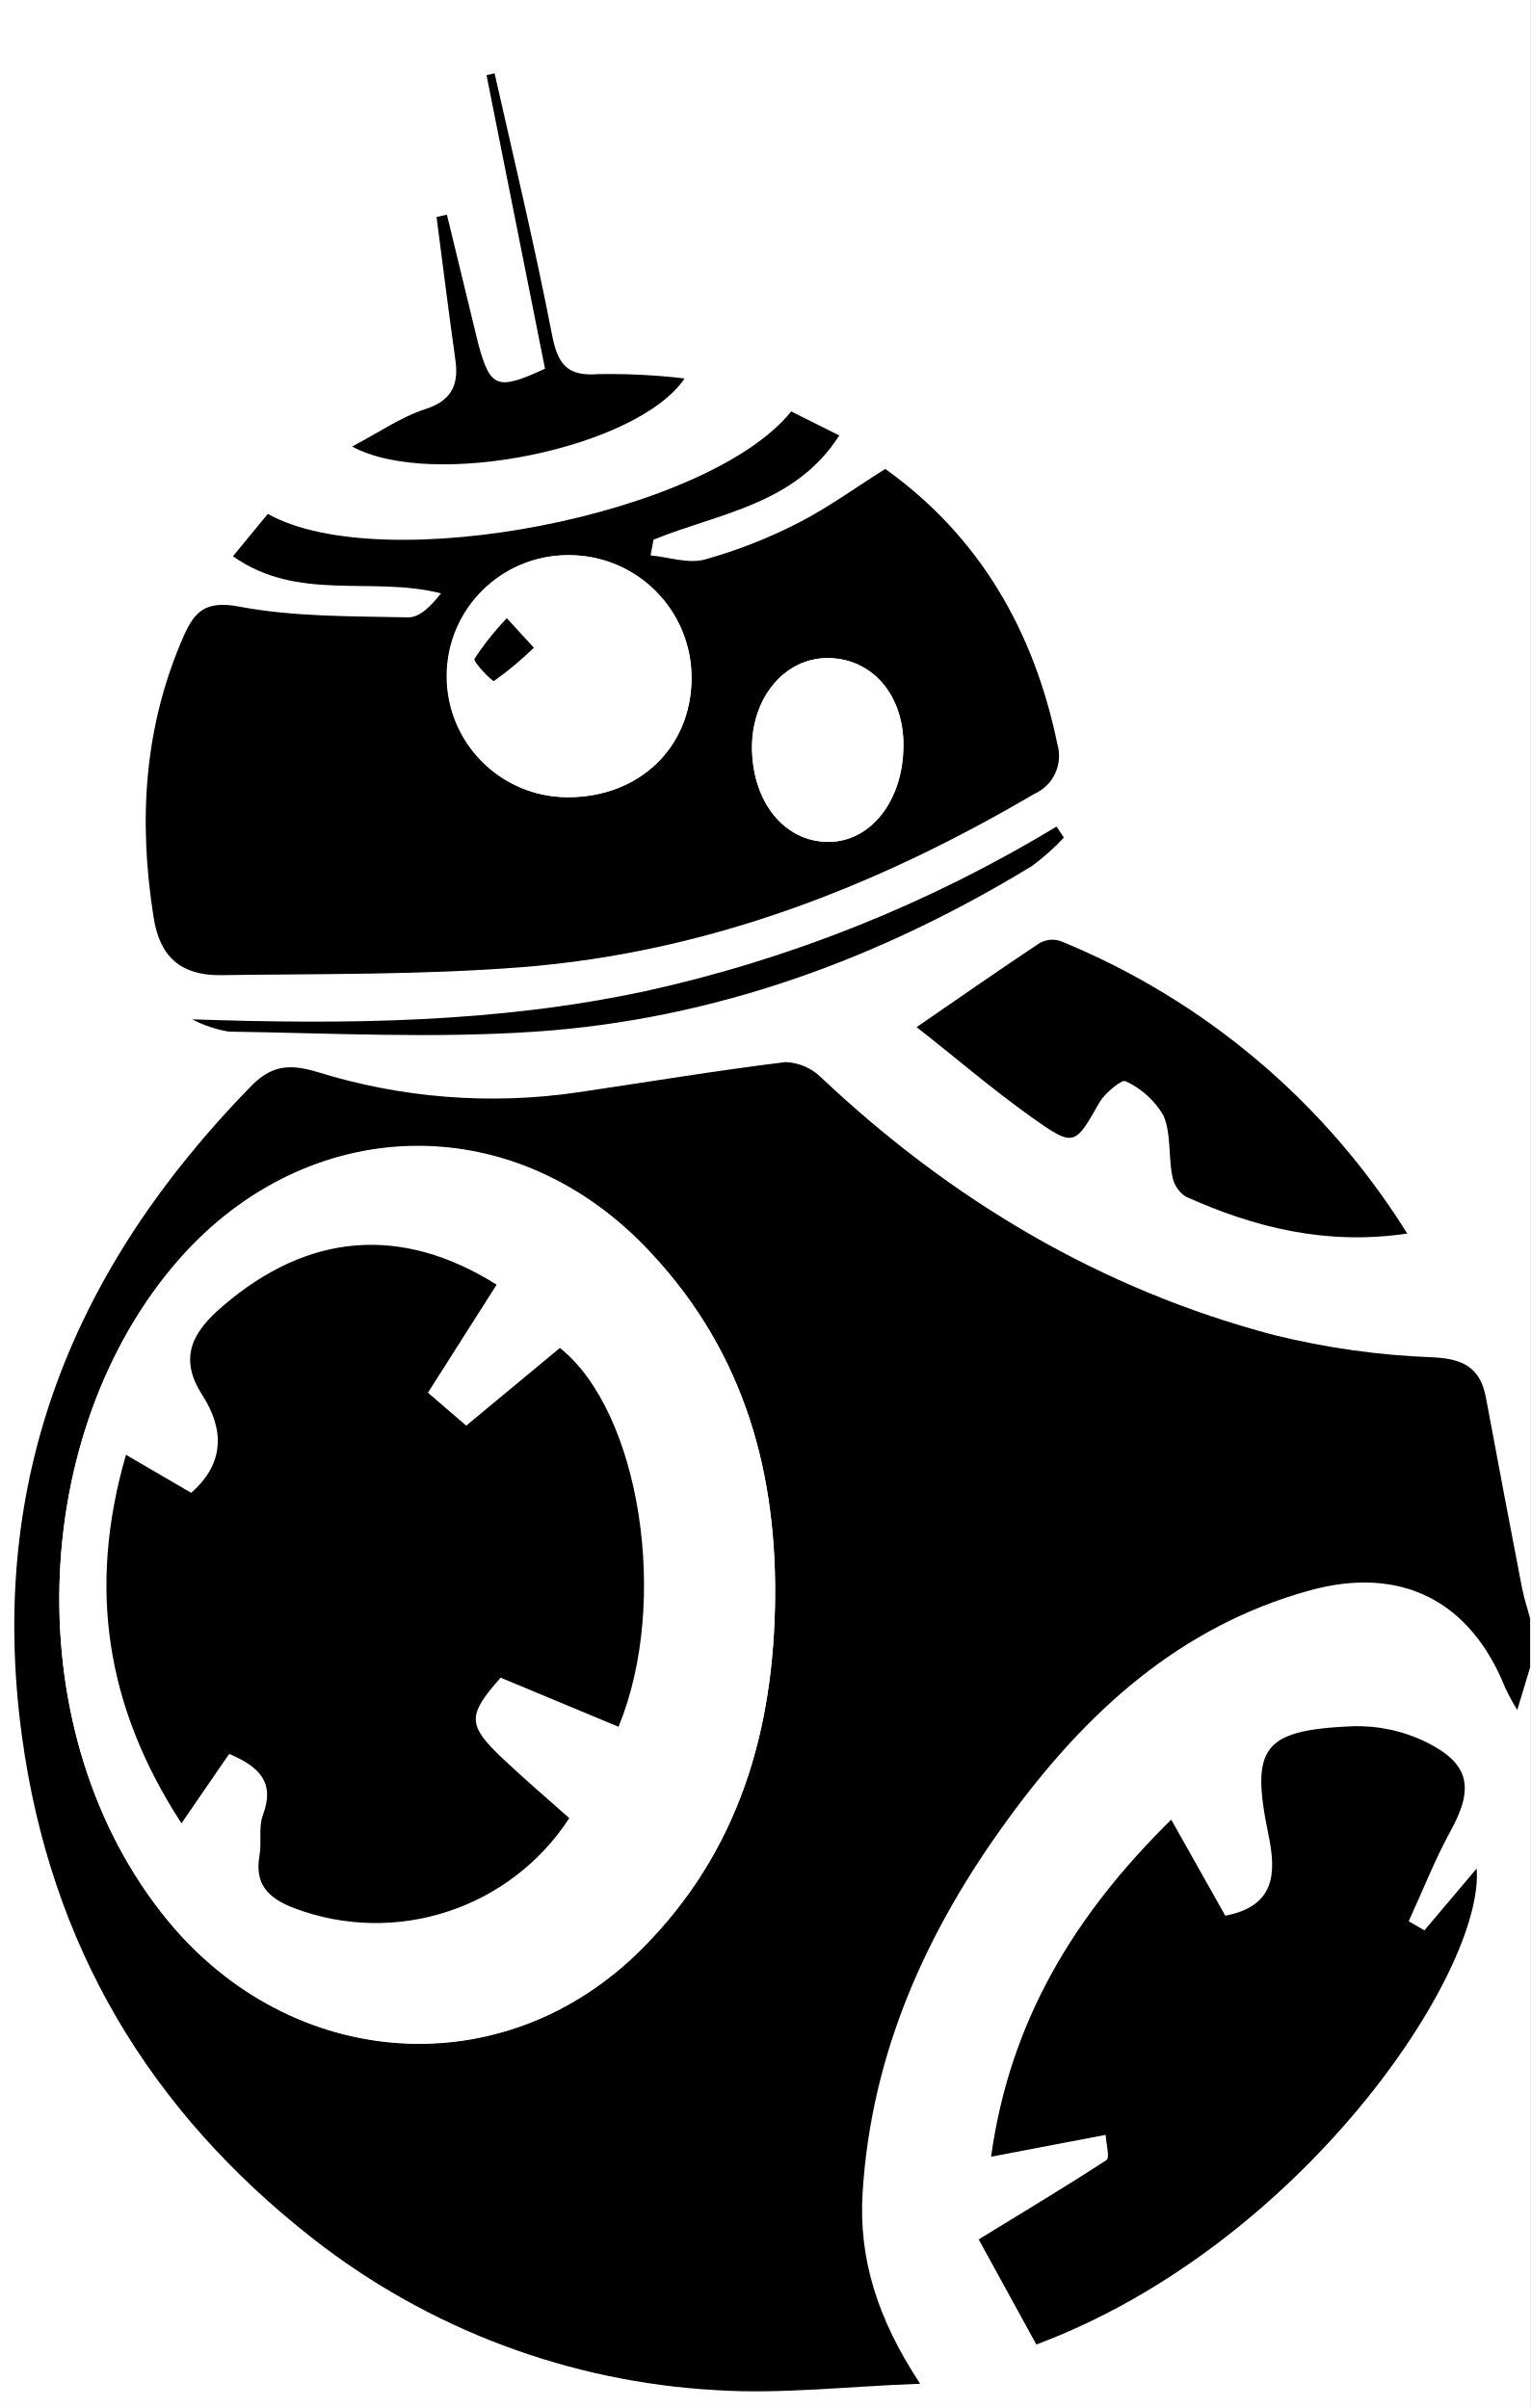
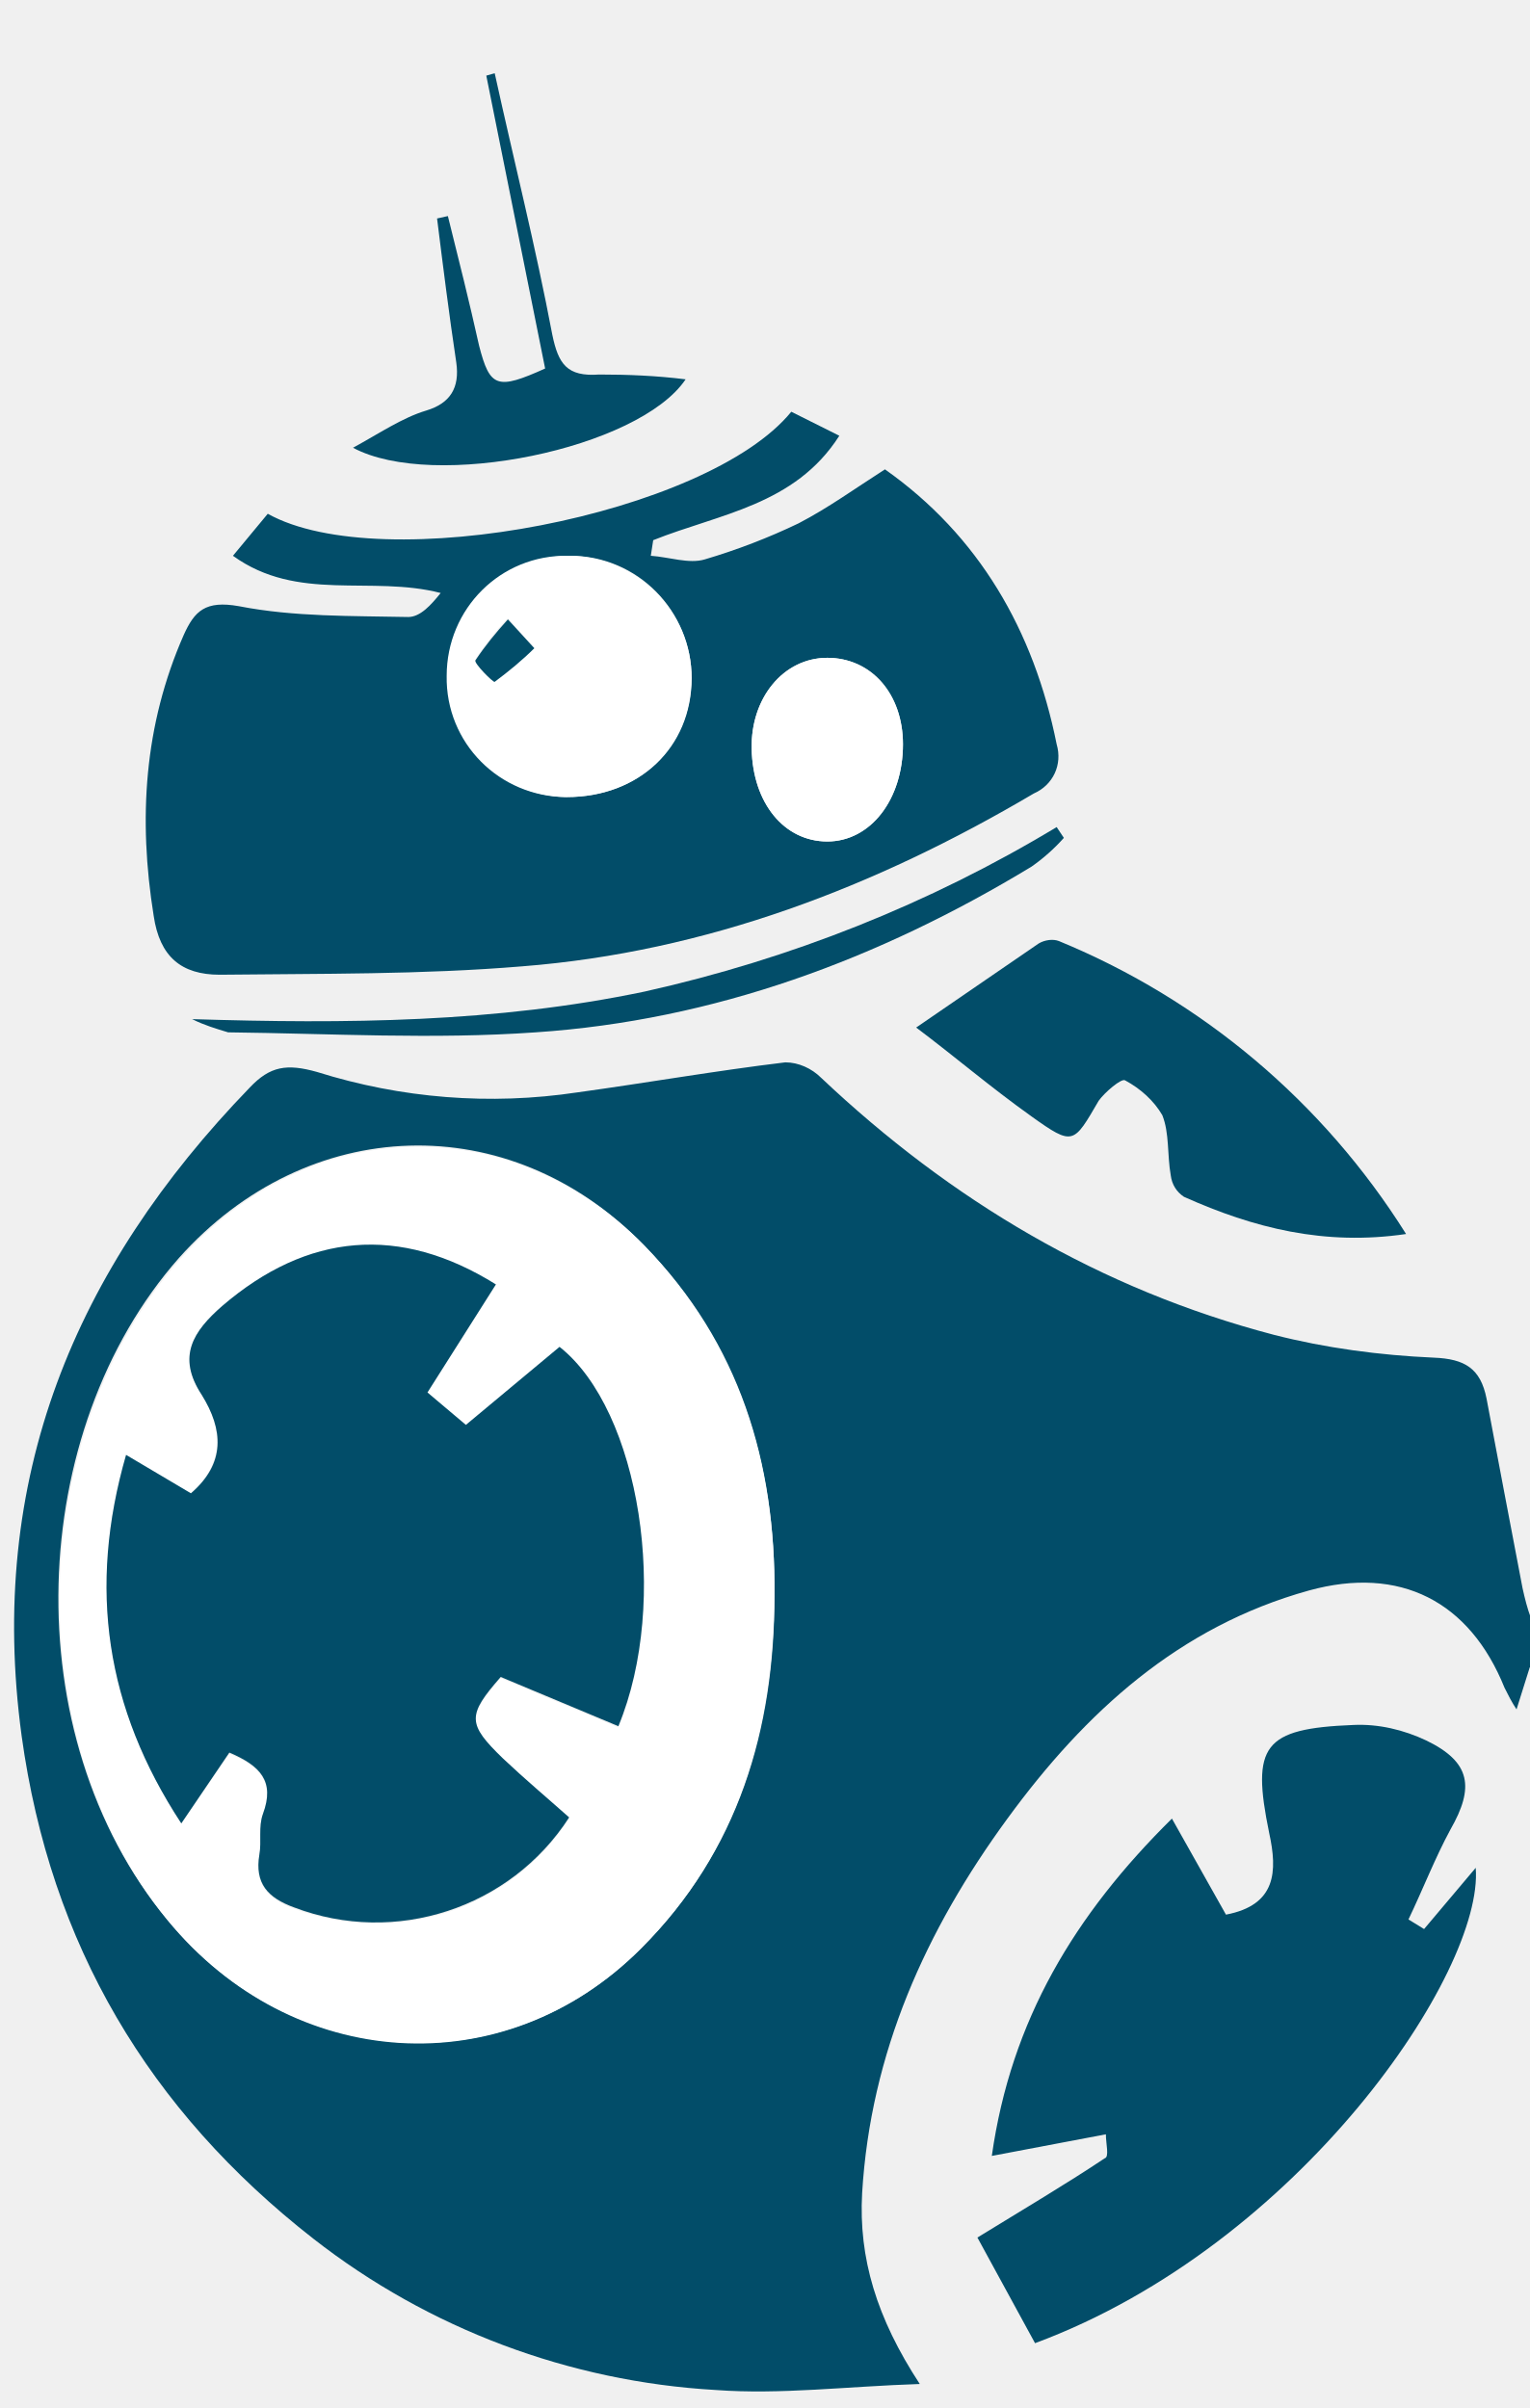
- <svg xmlns="http://www.w3.org/2000/svg" viewBox="0 0 127.41 200.56">
-   <defs>
-     <style>.cls-1{fill:#fff;}</style>
-   </defs>
-   <g id="Layer_2" data-name="Layer 2">
-     <g id="Layer_1-2" data-name="Layer 1">
-       <g id="_0ko5Tb.tif" data-name="0ko5Tb.tif">
-         <path class="cls-1" d="M127.58,139.33V201H.18V.45h127.4V135.26c-.22-.85-.5-1.68-.67-2.54q-1.5-7.92-3-15.83c-.46-2.45-1.78-3.26-4.41-3.39a65,65,0,0,1-13.26-1.86c-14.4-3.81-26.83-11.21-37.65-21.41a4.48,4.48,0,0,0-3-1.32c-5.78.71-11.53,1.67-17.29,2.52a49.06,49.06,0,0,1-21.68-1.74C24.19,88.94,22.74,89.2,21,91,6.35,106.05-.9,123.57,2,145c2.37,17.48,10.59,31.22,24.34,41.93a59.8,59.8,0,0,0,33.52,12.59c5.38.35,10.81-.31,17-.53-3.61-5.48-5.12-10.49-4.79-15.9.7-11.69,5.34-21.9,12.15-31.22,6.45-8.81,14.24-16,25.07-19,7.63-2.11,13.41.87,16.3,8.11a19.37,19.37,0,0,0,1,1.84ZM54.35,46.71l.2-1.27C60,43.21,66.32,42.54,70,36.76l-4-2c-7,8.64-34.07,13.88-43.58,8.53l-2.9,3.53C25,50.63,31.12,48.41,36.9,49.88c-.79.95-1.76,2-2.72,2-4.72-.1-9.51,0-14.11-.9-2.75-.52-3.67.36-4.57,2.4C12.17,60.9,11.69,68.69,13,76.77c.54,3.41,2.33,4.92,5.5,4.88,8.41-.12,16.86,0,25.23-.67,15.36-1.2,29.39-6.64,42.61-14.41a3.46,3.46,0,0,0,1.92-4.13C86.28,53,81.72,45.1,73.89,39.49c-2.5,1.57-4.77,3.23-7.24,4.49a41.27,41.27,0,0,1-7.78,3.07C57.5,47.43,55.87,46.85,54.35,46.71ZM92.24,178.26c.05.83.36,1.88.1,2.06-3.31,2.16-6.7,4.19-10.64,6.61l4.8,8.75c22.08-8.26,37.33-31,36.66-39.64l-4.35,5.15-1.31-.76c1.14-2.5,2.15-5.06,3.46-7.47,2-3.6,1.64-5.64-2-7.45a13.06,13.06,0,0,0-6.14-1.32c-7.5.35-8.52,1.77-7,9,.67,3.22.59,6-3.59,6.78l-4.5-8c-8.06,7.93-13.43,16.76-15,28.07ZM76.5,86c3.2,2.54,6.32,5.23,9.66,7.61s3.52,2.3,5.58-1.32c.44-.79,1.84-1.92,2.16-1.74a7.09,7.09,0,0,1,3.15,2.83c.65,1.48.41,3.33.73,5a2.61,2.61,0,0,0,1.1,1.75c5.75,2.59,11.7,4.07,18.47,3.09A61.33,61.33,0,0,0,88.48,78.79a2.16,2.16,0,0,0-1.74.17C83.48,81.11,80.27,83.35,76.5,86ZM45.56,31.16C41.58,33,41,32.78,40,29.08S38.27,22,37.39,18.4l-.86.19c.52,4,1,8,1.58,12,.29,2.07-.32,3.26-2.5,4s-3.86,1.94-6.11,3.12c6.71,3.63,23.75.15,27.68-5.67A53.63,53.63,0,0,0,50,31.61c-2.63.21-3.39-.86-3.86-3.29C44.72,21,43,13.81,41.36,6.56l-.67.15ZM16.18,85.35a10.28,10.28,0,0,0,3.05,1.06c8.53.09,17.08.54,25.57,0,14.88-1,28.59-6.05,41.3-13.79a19.12,19.12,0,0,0,2.66-2.37l-.61-.92A112.81,112.81,0,0,1,53.88,83C41.5,85.66,29,85.79,16.18,85.35Z" transform="translate(-0.18 -0.45)" />
-         <path d="M127.58,139.33l-1.07,3.54a19.37,19.37,0,0,1-1-1.84c-2.89-7.24-8.67-10.22-16.3-8.11-10.83,3-18.62,10.14-25.07,19C77.36,161.19,72.72,171.4,72,183.09c-.33,5.41,1.18,10.42,4.79,15.9-6.14.22-11.57.88-17,.53a59.8,59.8,0,0,1-33.52-12.59C12.59,176.22,4.37,162.48,2,145c-2.9-21.43,4.35-38.95,19-54,1.7-1.76,3.15-2,5.58-1.27A49.06,49.06,0,0,0,48.3,91.43c5.76-.85,11.51-1.81,17.29-2.52a4.48,4.48,0,0,1,3,1.32c10.82,10.2,23.25,17.6,37.65,21.41a65,65,0,0,0,13.26,1.86c2.63.13,3.95.94,4.41,3.39q1.47,7.92,3,15.83c.17.86.45,1.69.67,2.54Zm-62.86-6c.07-11.11-3-21-10.92-29.15-11.25-11.52-28-10.94-38.65,1.08-12.7,14.41-13.68,39.7-1,55.12,10.35,12.59,28,13.86,39.45,2.38C61.71,154.68,64.64,144.55,64.72,133.37Z" transform="translate(-0.18 -0.45)" />
-         <path d="M54.35,46.71c1.52.14,3.15.72,4.52.34A41.27,41.27,0,0,0,66.65,44c2.47-1.26,4.74-2.92,7.24-4.49C81.72,45.1,86.28,53,88.22,62.44a3.46,3.46,0,0,1-1.92,4.13C73.08,74.34,59.05,79.78,43.69,81c-8.37.66-16.82.55-25.23.67-3.17,0-5-1.47-5.5-4.88-1.27-8.08-.79-15.87,2.54-23.42.9-2,1.82-2.92,4.57-2.4,4.6.87,9.39.8,14.11.9,1,0,1.93-1,2.72-2-5.78-1.47-11.89.75-17.32-3.09l2.9-3.53c9.51,5.35,36.62.11,43.58-8.53l4,2c-3.7,5.78-10,6.45-15.47,8.68ZM47.41,66.85c6,0,10.33-4.13,10.35-9.92a10.18,10.18,0,0,0-20.35-.51A10.09,10.09,0,0,0,47.41,66.85Zm28-4.35c0-4.22-2.61-7.21-6.28-7.24s-6.41,3.36-6.33,7.62c.09,4.45,2.73,7.66,6.32,7.69S75.43,67.08,75.4,62.5Z" transform="translate(-0.18 -0.45)" />
-         <path d="M92.24,178.26l-9.54,1.82c1.57-11.31,6.94-20.14,15-28.07l4.5,8c4.18-.8,4.26-3.56,3.59-6.78-1.5-7.26-.48-8.68,7-9a13.06,13.06,0,0,1,6.14,1.32c3.65,1.81,4,3.85,2,7.45-1.31,2.41-2.32,5-3.46,7.47l1.31.76,4.35-5.15c.67,8.62-14.58,31.38-36.66,39.64l-4.8-8.75c3.94-2.42,7.33-4.45,10.64-6.61C92.6,180.14,92.29,179.09,92.24,178.26Z" transform="translate(-0.18 -0.45)" />
-         <path d="M76.5,86c3.77-2.6,7-4.84,10.24-7a2.16,2.16,0,0,1,1.74-.17,61.33,61.33,0,0,1,28.87,24.36c-6.77,1-12.72-.5-18.47-3.09a2.61,2.61,0,0,1-1.1-1.75c-.32-1.65-.08-3.5-.73-5A7.09,7.09,0,0,0,93.9,90.5c-.32-.18-1.72,1-2.16,1.74-2.06,3.62-2.1,3.79-5.58,1.32S79.7,88.49,76.5,86Z" transform="translate(-0.18 -0.45)" />
-         <path d="M45.56,31.16,40.69,6.71l.67-.15C43,13.81,44.72,21,46.14,28.32c.47,2.43,1.23,3.5,3.86,3.29a53.63,53.63,0,0,1,7.18.36c-3.93,5.82-21,9.3-27.68,5.67,2.25-1.18,4.08-2.47,6.11-3.12s2.79-1.89,2.5-4c-.56-4-1.06-8-1.58-12l.86-.19Q38.71,23.74,40,29.08C41,32.78,41.58,33,45.56,31.16Z" transform="translate(-0.18 -0.45)" />
-         <path d="M16.18,85.35c12.78.44,25.32.31,37.7-2.34A112.81,112.81,0,0,0,88.15,69.29l.61.92a19.12,19.12,0,0,1-2.66,2.37C73.39,80.32,59.68,85.35,44.8,86.37c-8.49.58-17,.13-25.57,0A10.28,10.28,0,0,1,16.18,85.35Z" transform="translate(-0.18 -0.45)" />
-         <path class="cls-1" d="M64.72,133.37c-.08,11.18-3,21.31-11.12,29.43C42.13,174.28,24.5,173,14.15,160.42c-12.68-15.42-11.7-40.71,1-55.12,10.6-12,27.4-12.6,38.65-1.08C61.76,112.36,64.79,122.26,64.72,133.37ZM15.29,152.31l4-5.78c2.6,1.06,3.81,2.43,2.81,5.1-.38,1-.09,2.25-.28,3.35-.43,2.43.7,3.56,2.89,4.4a19.23,19.23,0,0,0,22.9-7.5c-1.82-1.62-3.7-3.22-5.49-4.91-3-2.85-3-3.62-.23-6.79l9.82,4.09c4.28-10.39,1.8-26.22-4.88-31.55L39,119.19l-3.21-2.79,5.72-9c-8-5-15.69-4.31-22.77,1.76-2.44,2.08-3.8,4.23-1.74,7.42,1.8,2.82,1.93,5.65-.92,8.16l-5.43-3.17C7.45,132.75,9,142.66,15.29,152.31Z" transform="translate(-0.18 -0.45)" />
-         <path class="cls-1" d="M47.41,66.85a10.08,10.08,0,0,1,.07-20.16A10.27,10.27,0,0,1,57.76,56.93C57.74,62.72,53.39,66.89,47.41,66.85ZM44.63,54.4l-2.25-2.46a23.33,23.33,0,0,0-2.69,3.38c-.14.25,1.49,1.92,1.62,1.85A28.54,28.54,0,0,0,44.63,54.4Z" transform="translate(-0.18 -0.45)" />
-         <path class="cls-1" d="M75.4,62.5c0,4.58-2.71,8.09-6.29,8.07s-6.23-3.24-6.32-7.69c-.08-4.26,2.73-7.64,6.33-7.62S75.38,58.28,75.4,62.5Z" transform="translate(-0.18 -0.45)" />
-         <path d="M15.29,152.31c-6.27-9.65-7.84-19.56-4.62-30.69l5.43,3.17c2.85-2.51,2.72-5.34.92-8.16-2.06-3.19-.7-5.34,1.74-7.42,7.08-6.07,14.82-6.75,22.77-1.76l-5.72,9L39,119.19l7.8-6.47c6.68,5.33,9.16,21.16,4.88,31.55l-9.82-4.09c-2.79,3.17-2.79,3.94.23,6.79,1.79,1.69,3.67,3.29,5.49,4.91a19.23,19.23,0,0,1-22.9,7.5c-2.19-.84-3.32-2-2.89-4.4.19-1.1-.1-2.34.28-3.35,1-2.67-.21-4-2.81-5.1Z" transform="translate(-0.18 -0.45)" />
-         <path d="M44.63,54.4a28.54,28.54,0,0,1-3.32,2.77c-.13.07-1.76-1.6-1.62-1.85a23.33,23.33,0,0,1,2.69-3.38Z" transform="translate(-0.18 -0.45)" />
-       </g>
-     </g>
-   </g>
+ <svg xmlns="http://www.w3.org/2000/svg" version="1.1" id="BB8" x="0px" y="0px" viewBox="0 0 127.4 200.6" style="enable-background:new 0 0 127.4 200.6;" xml:space="preserve">
+   <style type="text/css">
+ 	.st0{fill:#024D69;}
+ 	.st1{fill:#FFFFFF;}
+ </style>
+   <path class="st0" d="M127.4,138.9l-1.1,3.5c-0.4-0.6-0.7-1.2-1-1.8c-2.9-7.2-8.7-10.2-16.3-8.1c-10.8,3-18.6,10.1-25.1,19  c-6.8,9.3-11.4,19.5-12.1,31.2c-0.3,5.4,1.2,10.4,4.8,15.9c-6.1,0.2-11.6,0.9-17,0.5c-12.2-0.7-23.9-5.1-33.5-12.6  C12.4,175.8,4.2,162,1.8,144.6c-2.9-21.4,4.4-38.9,19-54c1.7-1.8,3.1-2,5.6-1.3c7,2.2,14.4,2.8,21.7,1.7c5.8-0.8,11.5-1.8,17.3-2.5  c1.1,0,2.2,0.5,3,1.3c10.8,10.2,23.2,17.6,37.7,21.4c4.3,1.1,8.8,1.7,13.3,1.9c2.6,0.1,3.9,0.9,4.4,3.4c1,5.3,2,10.6,3,15.8  c0.2,0.9,0.4,1.7,0.7,2.5V138.9z M64.5,132.9c0.1-11.1-3-21-10.9-29.2c-11.2-11.5-28-10.9-38.7,1.1c-12.7,14.4-13.7,39.7-1,55.1  c10.4,12.6,28,13.9,39.5,2.4C61.5,154.2,64.5,144.1,64.5,132.9L64.5,132.9z" />
+   <path class="st0" d="M54.2,46.3c1.5,0.1,3.2,0.7,4.5,0.3c2.7-0.8,5.3-1.8,7.8-3c2.5-1.3,4.7-2.9,7.2-4.5C81.5,44.6,86.1,52.5,88,62  c0.5,1.7-0.3,3.4-1.9,4.1c-13.2,7.8-27.3,13.2-42.6,14.4c-8.4,0.7-16.8,0.6-25.2,0.7c-3.2,0-5-1.5-5.5-4.9  c-1.3-8.1-0.8-15.9,2.5-23.4c0.9-2,1.8-2.9,4.6-2.4c4.6,0.9,9.4,0.8,14.1,0.9c1,0,1.9-1,2.7-2c-5.8-1.5-11.9,0.8-17.3-3.1l2.9-3.5  c9.5,5.3,36.6,0.1,43.6-8.5l4,2c-3.7,5.8-10,6.5-15.5,8.7L54.2,46.3z M47.2,66.4c6,0,10.3-4.1,10.4-9.9c0-5.6-4.5-10.2-10.1-10.2  c-5.5,0-10,4.3-10.2,9.7C37,61.5,41.4,66.2,47,66.4C47.1,66.4,47.1,66.4,47.2,66.4z M75.2,62c0-4.2-2.6-7.2-6.3-7.2  s-6.4,3.4-6.3,7.6c0.1,4.5,2.7,7.7,6.3,7.7S75.2,66.6,75.2,62L75.2,62z" />
+   <path class="st0" d="M92.1,177.8l-9.5,1.8c1.6-11.3,6.9-20.1,15-28.1l4.5,8c4.2-0.8,4.3-3.6,3.6-6.8c-1.5-7.3-0.5-8.7,7-9  c2.1-0.1,4.2,0.4,6.1,1.3c3.7,1.8,4,3.9,2,7.4c-1.3,2.4-2.3,5-3.5,7.5l1.3,0.8l4.3-5.1c0.7,8.6-14.6,31.4-36.7,39.6l-4.8-8.8  c3.9-2.4,7.3-4.4,10.6-6.6C92.4,179.7,92.1,178.6,92.1,177.8z" />
+   <path class="st0" d="M76.3,85.6c3.8-2.6,7-4.8,10.2-7c0.5-0.3,1.2-0.4,1.7-0.2c11.9,4.9,22,13.4,28.9,24.4c-6.8,1-12.7-0.5-18.5-3.1  c-0.6-0.4-1-1-1.1-1.8c-0.3-1.7-0.1-3.5-0.7-5c-0.7-1.2-1.8-2.2-3.1-2.9c-0.3-0.2-1.7,1-2.2,1.7c-2.1,3.6-2.1,3.8-5.6,1.3  S79.5,88,76.3,85.6z" />
+   <path class="st0" d="M45.4,30.7L40.5,6.3l0.7-0.2c1.6,7.3,3.4,14.4,4.8,21.8c0.5,2.4,1.2,3.5,3.9,3.3c2.4,0,4.8,0.1,7.2,0.4  c-3.9,5.8-21,9.3-27.7,5.7c2.2-1.2,4.1-2.5,6.1-3.1s2.8-1.9,2.5-4c-0.6-4-1.1-8-1.6-12l0.9-0.2c0.9,3.6,1.8,7.2,2.6,10.8  C40.8,32.3,41.4,32.5,45.4,30.7z" />
+   <path class="st0" d="M16,84.9c12.8,0.4,25.3,0.3,37.7-2.3c12.1-2.7,23.7-7.3,34.3-13.7l0.6,0.9c-0.8,0.9-1.7,1.7-2.7,2.4  c-12.7,7.7-26.4,12.8-41.3,13.8c-8.5,0.6-17,0.1-25.6,0C18,85.7,17,85.4,16,84.9z" />
+   <path class="st1" d="M64.5,132.9c-0.1,11.2-3,21.3-11.1,29.4C42,173.8,24.3,172.6,14,160c-12.7-15.4-11.7-40.7,1-55.1  c10.6-12,27.4-12.6,38.7-1.1C61.6,111.9,64.6,121.8,64.5,132.9z M15.1,151.9l4-5.8c2.6,1.1,3.8,2.4,2.8,5.1c-0.4,1-0.1,2.2-0.3,3.4  c-0.4,2.4,0.7,3.6,2.9,4.4c8.4,3.2,18,0.1,22.9-7.5c-1.8-1.6-3.7-3.2-5.5-4.9c-3-2.9-3-3.6-0.2-6.8l9.8,4.1  c4.3-10.4,1.8-26.2-4.9-31.6l-7.8,6.5l-3.2-2.8l5.7-9c-8-5-15.7-4.3-22.8,1.8c-2.4,2.1-3.8,4.2-1.7,7.4c1.8,2.8,1.9,5.7-0.9,8.2  l-5.4-3.2C7.3,132.3,8.8,142.2,15.1,151.9z" />
+   <path class="st1" d="M47.2,66.4c-5.6,0-10.1-4.5-10-10.1c0-5.6,4.5-10.1,10.1-10c5.7,0,10.3,4.6,10.3,10.2  C57.6,62.3,53.2,66.4,47.2,66.4z M44.5,54l-2.2-2.5c-1,1-1.9,2.2-2.7,3.4c-0.1,0.2,1.5,1.9,1.6,1.8C42.3,55.9,43.4,55,44.5,54z" />
+   <path class="st1" d="M75.2,62c0,4.6-2.7,8.1-6.3,8.1s-6.2-3.2-6.3-7.7c-0.1-4.3,2.7-7.6,6.3-7.6S75.2,57.8,75.2,62z" />
+   <path class="st0" d="M15.1,151.9c-6.3-9.6-7.8-19.6-4.6-30.7l5.4,3.2c2.9-2.5,2.7-5.3,0.9-8.2c-2.1-3.2-0.7-5.3,1.7-7.4  c7.1-6.1,14.8-6.8,22.8-1.8l-5.7,9l3.2,2.7l7.8-6.5c6.7,5.3,9.2,21.2,4.9,31.6l-9.8-4.1c-2.8,3.2-2.8,3.9,0.2,6.8  c1.8,1.7,3.7,3.3,5.5,4.9c-4.9,7.6-14.5,10.7-22.9,7.5c-2.2-0.8-3.3-2-2.9-4.4c0.2-1.1-0.1-2.3,0.3-3.4c1-2.7-0.2-4-2.8-5.1  L15.1,151.9z" />
+   <path class="st0" d="M44.5,54c-1,1-2.1,1.9-3.3,2.8c-0.1,0.1-1.8-1.6-1.6-1.8c0.8-1.2,1.7-2.3,2.7-3.4L44.5,54z" />
</svg>
